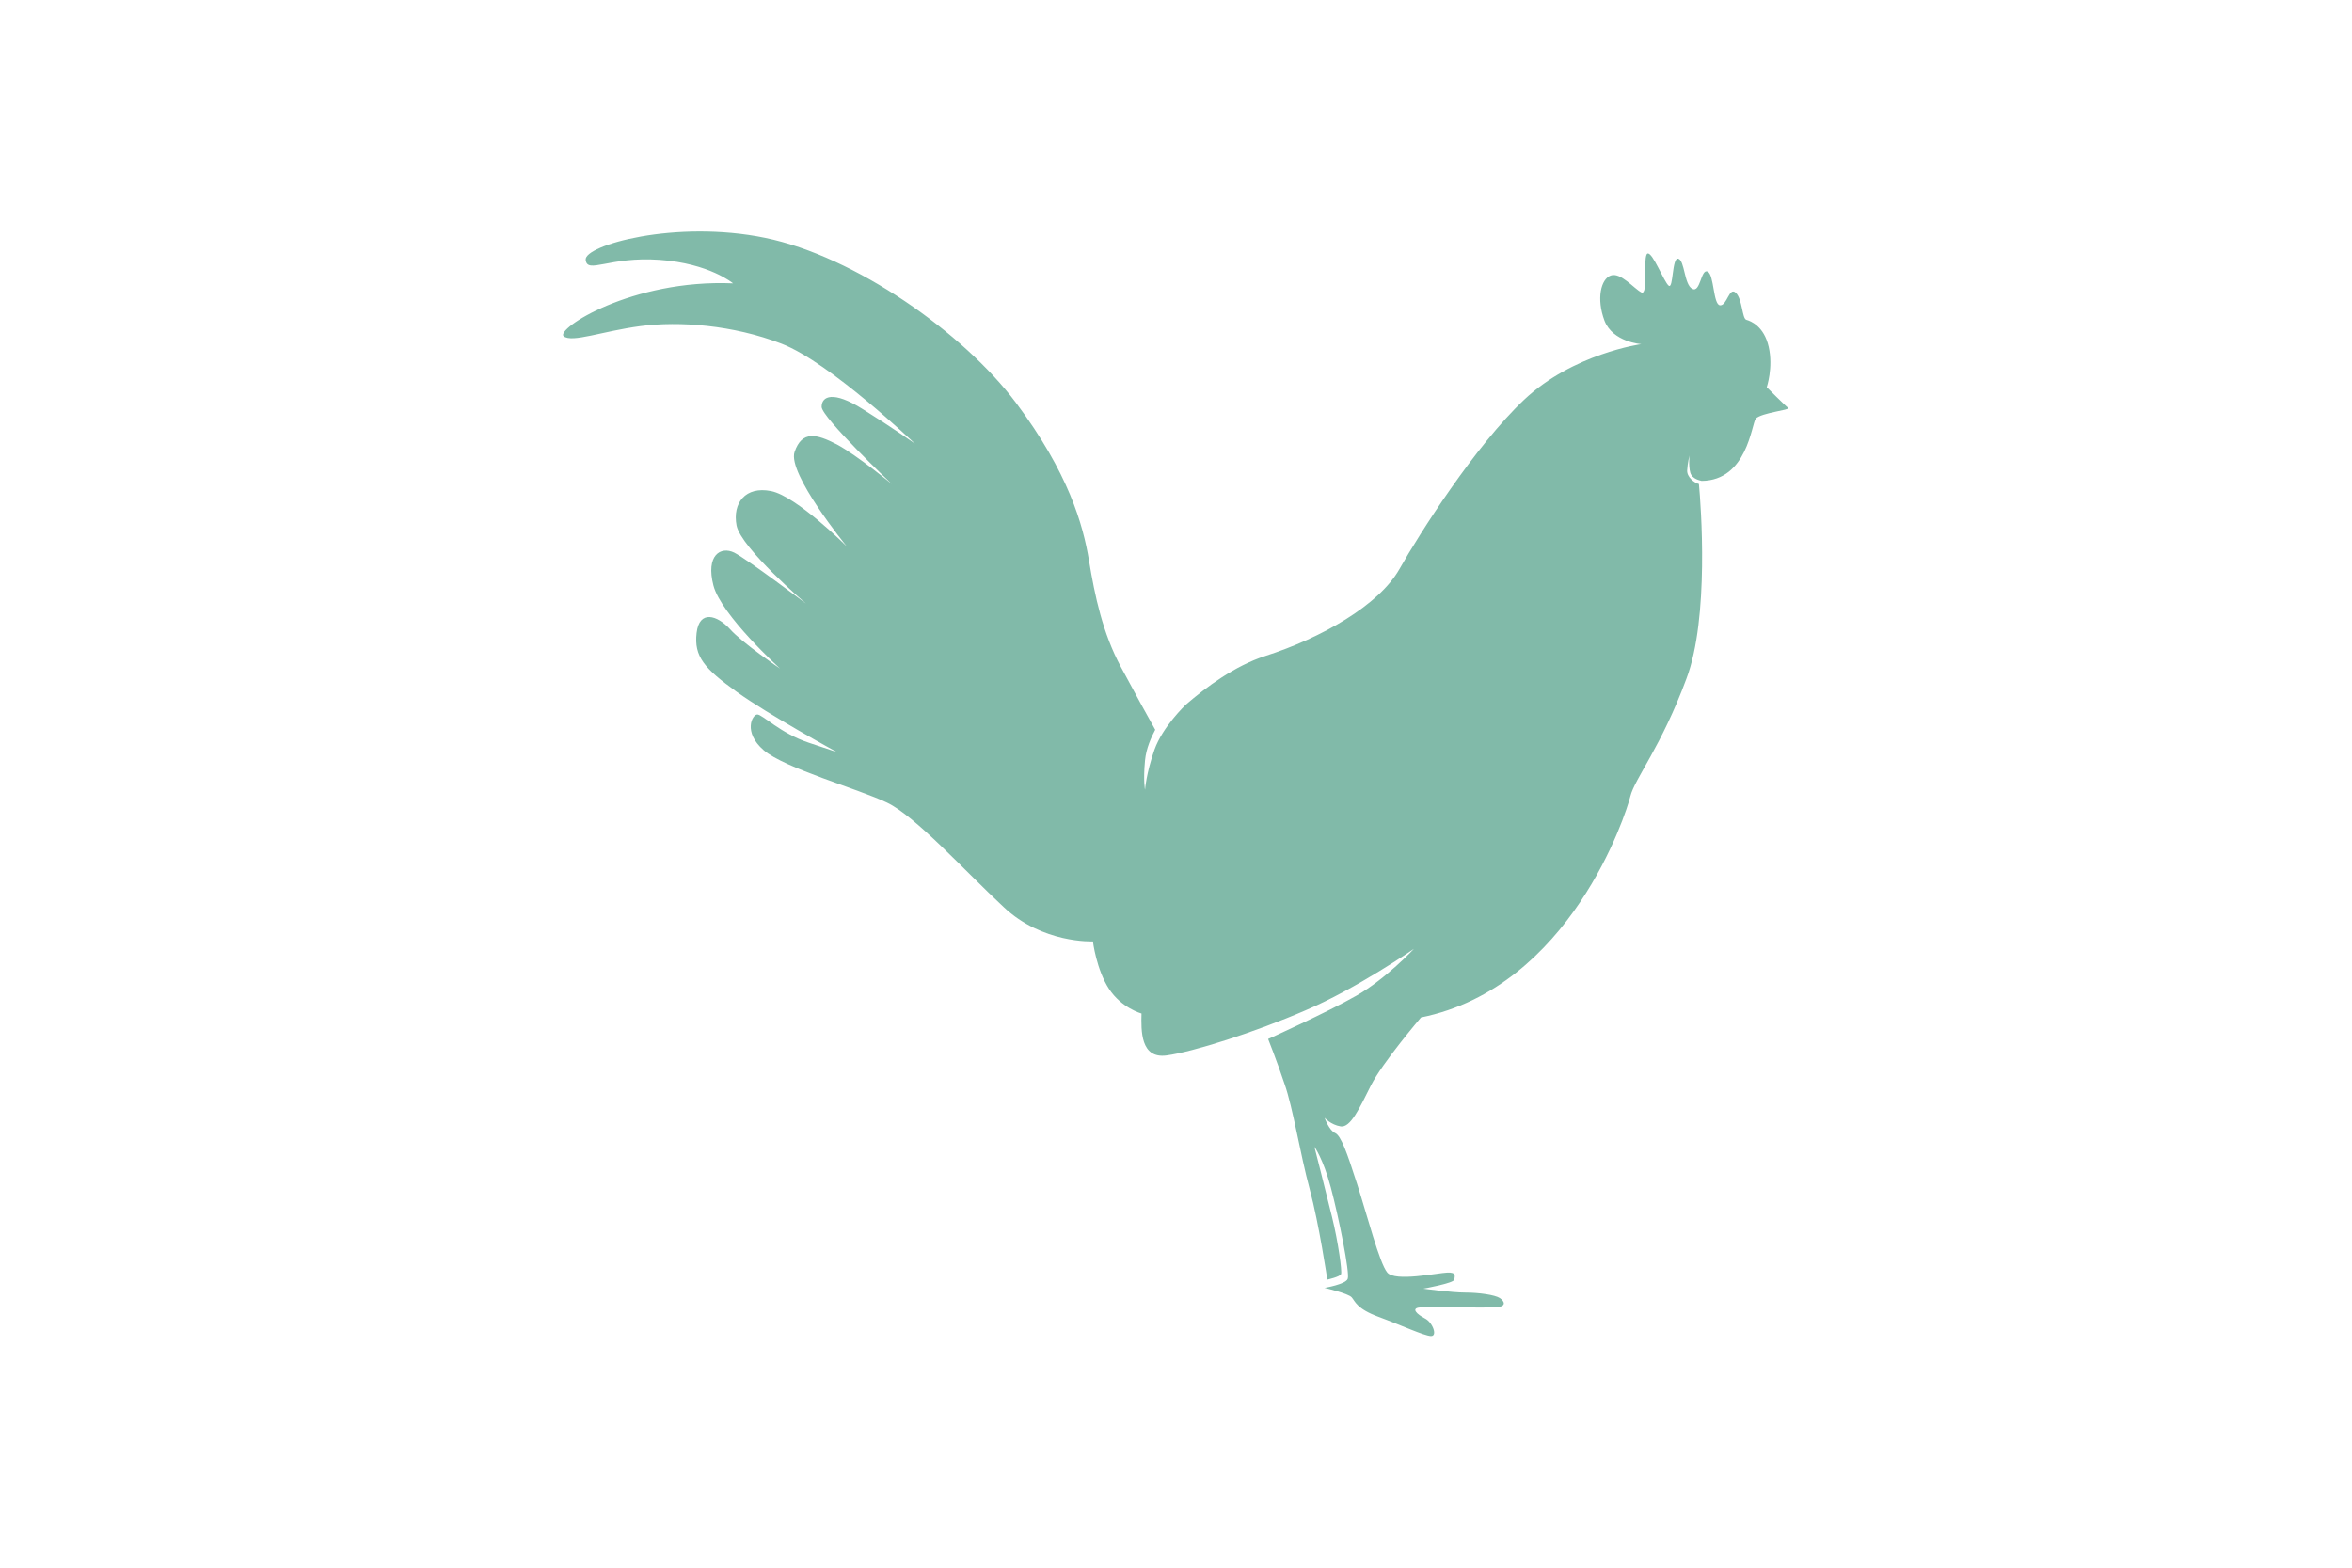
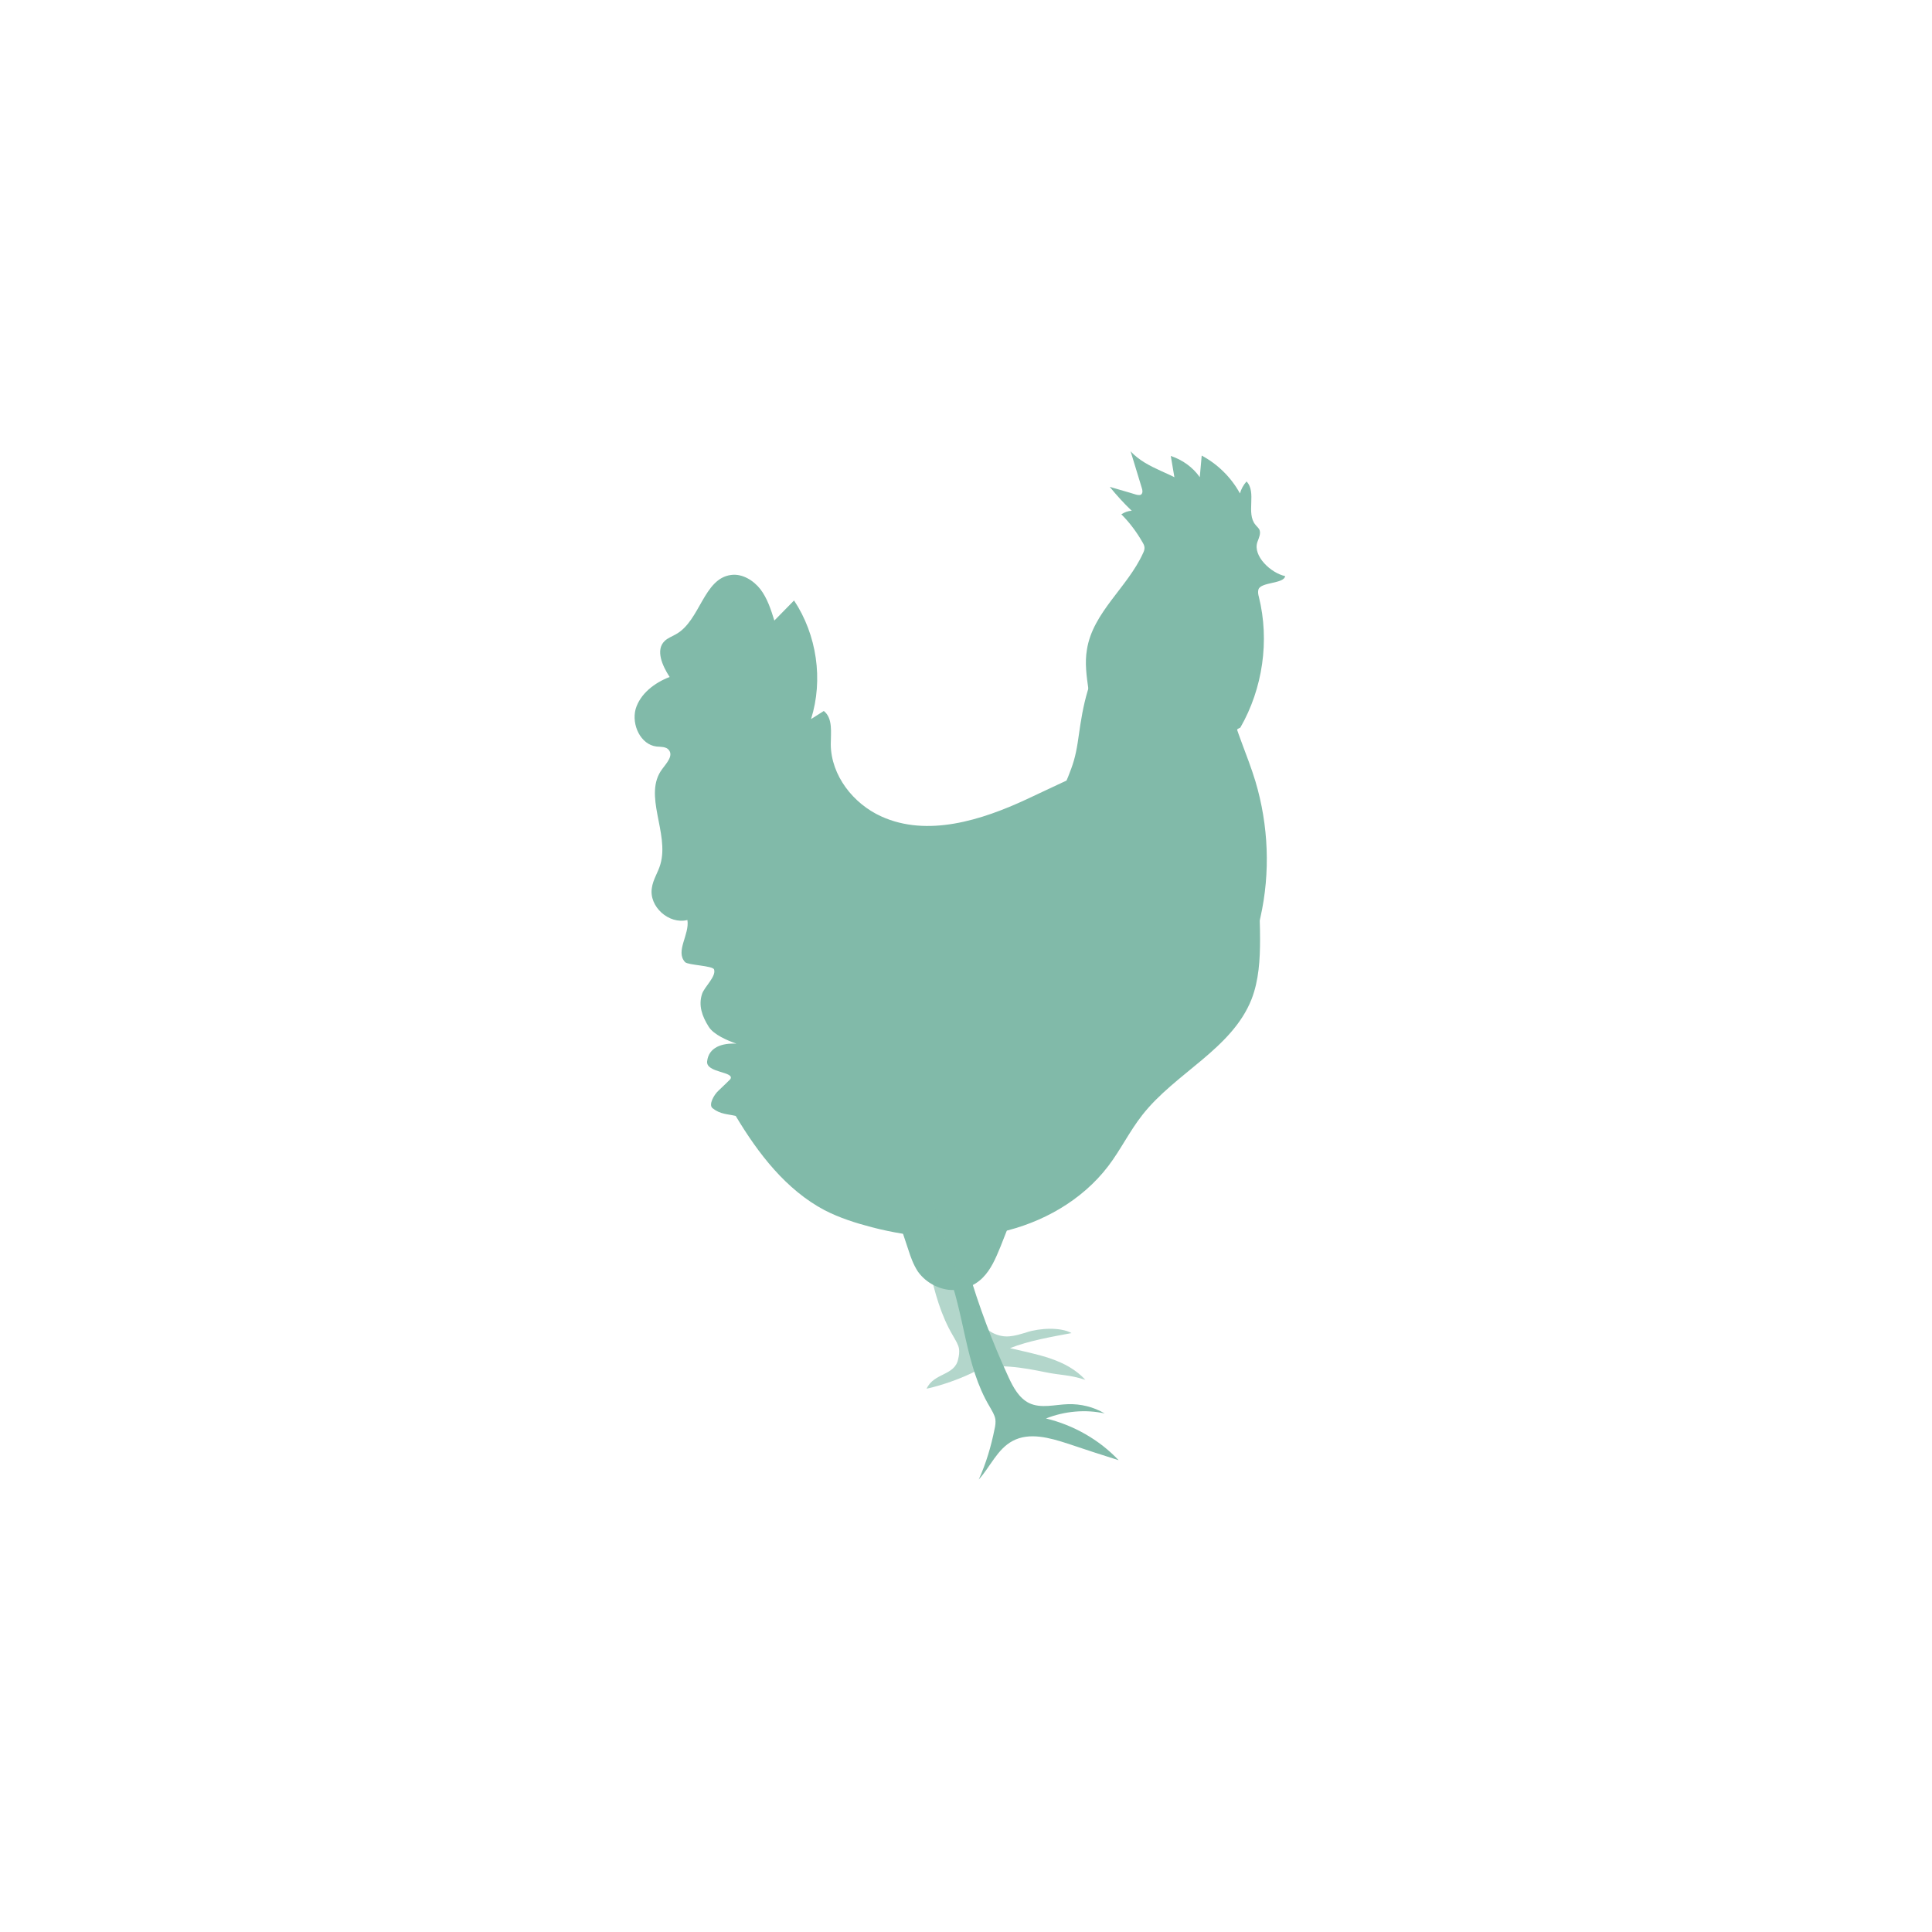
- <svg xmlns="http://www.w3.org/2000/svg" version="1.1" id="Layer_1" x="0px" y="0px" viewBox="0 0 600 400" style="enable-background:new 0 0 600 400;" xml:space="preserve">
+ <svg xmlns="http://www.w3.org/2000/svg" version="1.1" id="Layer_1" x="0px" y="0px" viewBox="0 0 500 500" style="enable-background:new 0 0 500 500;" xml:space="preserve">
  <style type="text/css">
	.st0{fill:#81BAA9;}
+ 	.st1{opacity:0.6;}
</style>
  <g>
-     <path class="st0" d="M456.2,104.1c-0.6-0.4-5.5-5.3-5.5-5.3s1.7-5,0.5-10.3c-1.2-5.3-4.6-6.6-5.7-6.9c-1.1-0.3-1-5.3-2.7-6.9   c-1.7-1.6-2.2,3.3-4,3.2c-1.8-0.1-1.5-7.9-3.2-8.6c-1.7-0.8-1.8,5.5-3.9,4.4c-2.1-1.1-1.9-7.3-3.6-7.7c-1.6-0.3-1.2,7.8-2.4,6.9   c-1.2-0.9-4.1-8.6-5.4-8.2c-1.3,0.4,0.3,10.9-1.6,9.9c-1.9-1-5.3-5.2-7.8-4.3s-3.7,5.9-1.6,11.5c2.1,5.5,9.4,6,9.4,6   s-17.4,2.4-29.9,14.2s-26.6,34-31.8,43.2c-5.2,9.2-19.9,17.6-34.3,22.2c-7.7,2.5-15,7.9-20.2,12.4c-0.1,0.1-5.9,5.6-8,11.5   c-2.1,6-2.4,10.2-2.4,10.2s-0.5-2.2,0-7.5c0.3-3.1,1.6-5.9,2.6-7.8c-1.3-2.3-5-9-8.8-16.1c-4.6-8.6-6.6-18-8.1-27.1   c-1.5-9.1-5.2-22.3-18.6-40.2c-13.4-17.9-41.1-37.4-64-42.1s-46.2,1.9-45.8,5.6s6-0.9,18.8,0s18.8,6,18.8,6   c-25.9-1.1-45.4,11.7-43.2,13.5c2.2,1.7,9.8-1.3,19.6-2.6c9.8-1.3,23.6-0.3,36,4.5c12.4,4.8,34,25.5,34,25.5s-5.6-4-13.3-8.8   c-7.6-4.8-10.5-3.3-10.5-0.6c0,2.7,17.9,19.7,17.9,19.7s-8.8-7.3-14-10.1c-5.2-2.7-8.9-3.6-10.8,1.9c-1.9,5.5,13.3,24.1,13.3,24.1   s-12.8-12.8-19.3-14.1c-6.5-1.3-9.9,3-8.8,8.8c1.2,5.8,17.7,19.9,17.7,19.9s-14.8-11.2-18.3-13c-3.5-1.7-7.3,0.7-5.3,8.4   c2,7.6,17,21.2,17,21.2s-9.7-6.6-12.8-10.1c-3.2-3.5-7.8-5-8.5,1c-0.7,6,2,9.1,10.2,15c8.2,5.9,25.6,15.4,25.6,15.4s0,0-7.2-2.4   c-7.2-2.4-11.8-7.2-13.1-7.2s-3.7,4.5,1.6,9.1c5.3,4.6,24.2,9.9,31.5,13.4c7.3,3.5,19.7,17.3,29.7,26.6c9.9,9.4,22.8,8.8,22.8,8.8   s0.9,7.2,4.1,12.1c3.2,4.9,8.3,6.3,8.3,6.3c-0.1,4.3-0.3,11.6,6.4,10.7c6.7-0.9,22.5-5.9,35.4-11.5c13-5.5,27.7-15.7,27.7-15.7   s-7.1,7.6-14.6,11.9c-7.5,4.3-22.6,11.1-22.6,11.1s2.2,5.5,4.2,11.5c2.1,5.9,4,17.9,6.4,26.8c2.4,8.9,4.5,23.1,4.5,23.1   s3.2-0.7,3.5-1.4c0.3-0.7-0.7-8.1-2.3-14.6c-1.6-6.6-4.5-17.9-4.5-17.9s2.2,2.9,4.2,10.4s4.9,21.9,4.3,23.3   c-0.5,1.4-5.9,2.3-5.9,2.3s6,1.4,6.9,2.4c0.9,1,1.2,2.9,6.9,5c5.7,2.1,11.5,4.8,13.3,4.9c1.8,0.1,0.5-3.5-1.5-4.5   c-2.1-1.1-3.6-2.6-1.3-2.8c2.3-0.2,15.4,0.1,18.9,0s2.7-1.6,1.5-2.4c-1.2-0.8-5.3-1.4-8.8-1.4s-10.7-1-10.7-1s7.8-1.4,7.9-2.3   c0.1-0.9,0.6-1.9-1.8-1.8c-2.5,0.1-13.3,2.4-15.3,0c-2-2.4-5.1-14.5-7.7-22.6c-2.6-8.1-4.1-12.3-5.6-13c-1.5-0.6-2.7-3.9-2.7-3.9   s1.6,1.8,4.1,2.2s4.8-4.6,7.7-10.4c2.9-5.8,12.8-17.4,12.8-17.4c38.1-7.7,52.3-51.9,53.4-56.4c1.1-4.5,7.9-12.7,14.3-30   c5.9-15.6,3.7-44.4,3.2-49.7c-1.2-0.3-3.1-1.8-3-3.5c0.1-1.9,0.6-3.8,0.6-3.8s-0.3,2.6,0.2,4.4c0.5,1.7,2.6,2,2.9,2.1   c11.6-0.1,12.7-14.4,13.8-15.9C449.4,105.3,456.8,104.6,456.2,104.1z" />
+     <g>
+       <path class="st0" d="M320.7,203c3.6,13,5.4,26.6,5.4,40.1c0,5.2-0.3,10.6-2.2,15.5c-5.1,12.9-19.8,19.1-28.3,30    c-3.3,4.2-5.6,9-8.8,13.2c-6.8,8.9-17.1,14.7-28,17.1c-10.9,2.4-22.4,1.5-33.2-1.3c-4.2-1.1-8.3-2.4-12.2-4.4    c-10-5.3-17.2-14.7-23-24.4c-2.1-0.5-4-0.4-6-2c-1.1-0.9,0.4-3.5,1.5-4.5c1.1-1,3.1-3,3.1-3c1.3-2-6.3-1.6-6-4.6    c0.4-3.7,3.9-4.8,7.6-4.6c-2.3-0.8-5.9-2.3-7.2-4.4c-1.7-2.7-2.7-5.5-1.7-8.5c0.6-1.8,3.7-4.5,3.1-6.3c-0.3-1-6.7-1.1-7.5-1.9    c-2.6-2.8,1.2-7.1,0.6-10.9c-4.8,1.2-10-3.5-9.2-8.3c0.3-2.2,1.6-4,2.2-6.1c2.4-8.1-4.6-18,0.5-24.7c1.1-1.5,2.9-3.4,1.7-4.9    c-0.7-0.9-2.1-0.8-3.2-0.9c-4.1-0.5-6.5-5.6-5.4-9.7c1.2-4,4.9-6.8,8.8-8.3c-1.9-2.9-3.7-7-1.3-9.3c0.8-0.8,2-1.2,3-1.8    c6.2-3.5,7.1-14.4,14.2-15.3c2.9-0.4,5.8,1.4,7.6,3.7c1.8,2.4,2.7,5.2,3.6,8.1c1.7-1.7,3.4-3.5,5.1-5.2c5.9,8.9,7.6,20.5,4.4,30.7    c1.1-0.7,2.2-1.4,3.3-2.1c2.4,1.9,1.8,5.6,1.8,8.7c0.1,8,5.8,15.3,13.1,18.6c11.9,5.4,25.9,1,37.7-4.5c11.9-5.5,24-12.2,37.1-11.5    L320.7,203z" />
+     </g>
+     <g>
+       <g>
+         <path class="st0" d="M230.5,309.7c1.5,4.6,3.1,9.2,4.6,13.8c0.6,1.9,1.3,3.8,2.4,5.5c1.8,2.6,4.8,4.4,8,4.8     c3.2,0.3,6.5-0.8,8.8-3.1c2.2-2.2,3.4-5.1,4.6-8c2.6-6.6,5.2-13.2,7.8-19.8c0.3-0.7,0.5-1.4,0.2-2.1c-0.3-0.6-1-0.9-1.7-1.1     c-9-2.9-18.8-1.2-27.9,1.2c-2,0.5-4.3,1.3-5,3.2L230.5,309.7z" />
+       </g>
+       <g>
+         <path class="st0" d="M250.5,328.4c2.8,9.6,6.3,18.9,10.5,28c1.2,2.6,2.7,5.4,5.3,6.7c3.1,1.5,6.7,0.4,10.1,0.3     c3.3-0.1,6.6,0.7,9.5,2.4c-5-1.1-10.4-0.6-15.2,1.3c7.1,1.7,13.8,5.5,18.8,10.8c-4.4-1.4-8.8-2.8-13.2-4.3     c-4.6-1.5-9.9-3-14.2-0.7c-4,2.1-5.8,6.7-8.8,10c1.9-4.2,3.2-8.6,4.1-13.1c0.2-0.8,0.3-1.7,0.2-2.5c-0.2-1.2-0.9-2.2-1.5-3.3     c-6.4-10.7-6.4-24-11.1-35.6L250.5,328.4z" />
+       </g>
+     </g>
+     <g class="st1">
+       <g>
+         <path class="st0" d="M241.2,310.3c2.8,9.6,6.3,18.9,10.5,28c1.2,2.6,2.7,5.4,5.3,6.7c3.1,1.5,5.4,0.8,8.7-0.2     c3.3-1.1,8.8-1.4,11.6,0.2c-4.8,0.9-11.2,2-15.9,3.9c7.1,1.7,14.5,2.8,19.5,8.2c-4.4-1.4-6.1-1.1-10.5-2     c-4.8-1-13.3-2.6-17.6-0.4c-4,2.1-9.3,3.9-13,4.7c1.9-4.2,7.4-3.3,8.2-7.8c0.2-0.8,0.3-1.7,0.2-2.5c-0.2-1.2-0.9-2.2-1.5-3.3     c-6.4-10.7-6.4-24-11.1-35.6L241.2,310.3z" />
+       </g>
+     </g>
+     <g>
+       <g>
+         <path class="st0" d="M321.6,248c2.5-2.9,3.8-6.8,4.6-10.6c2.6-11.6,2.1-23.8-1.3-35.2c-2-6.6-5-12.9-6.6-19.5     c-1.2-4.8-1.7-9.7-3.2-14.4c-0.3-1.1-0.8-2.2-1.5-3.1c-0.9-1.1-2.1-1.9-3.4-2.4c-7.1-3.1-15.9-1.6-21.6,3.6     c-5.7,5.3-7.8,13.4-9,21.1c-0.5,3.2-0.8,6.3-1.7,9.4c-0.8,2.7-2,5.4-3.1,8c-1.8,4.8-3,9.8-4.2,14.8c-0.7,3.1-1.5,6.5-0.5,9.5     L321.6,248z" />
+       </g>
+       <g>
+         <g>
+           <path class="st0" d="M306.1,195.7c-2.4-12.2-5.8-41.8-6.5-52.5c-0.6-10.7,1.5-19.9,4.5-18.7c-0.4-2.2-0.7-4.3-1.1-6.5      c3,1,5.7,2.9,7.5,5.5c0.2-1.9,0.3-3.7,0.5-5.6c4.1,2.2,7.6,5.6,9.9,9.8c0.3-1.1,0.9-2.2,1.7-3.1c2.7,2.8-0.2,8.2,2.3,11.2      c0.3,0.4,0.7,0.7,1,1.2c0.5,1-0.1,2.2-0.5,3.3c-1.2,3.6,3.5,8,7.2,8.8c-0.3,2-6.2,1.5-6.9,3.4c-0.2,0.6-0.1,1.3,0.1,2      c2.8,11.3,1,23.7-4.8,33.8L306.1,195.7z" />
+         </g>
+         <g>
+           <path class="st0" d="M281.7,178.5c-0.5-3.5-1-7-0.4-10.4c1.5-9.6,10.5-16.1,14.5-24.9c0.2-0.4,0.4-0.9,0.4-1.4      c0-0.6-0.3-1.1-0.6-1.6c-1.5-2.6-3.3-5-5.4-7.1c0.8-0.5,1.7-0.9,2.7-0.9c-2-1.9-3.9-4-5.7-6.2c2.3,0.7,4.6,1.3,6.8,2      c0.4,0.1,1,0.2,1.3,0c0.5-0.4,0.4-1.1,0.2-1.7c-1-3.2-1.9-6.3-2.9-9.5c4.3,4.7,11.4,5.7,16.3,9.7c3.6,2.9,5.7,7.2,7.6,11.4      c3.4,7.4,6.4,15.1,7.7,23.2s0.9,16.6-2.2,24.1c-3.2,7.5-9.3,14-17,16.6L281.7,178.5z" />
+         </g>
+       </g>
+     </g>
  </g>
</svg>
